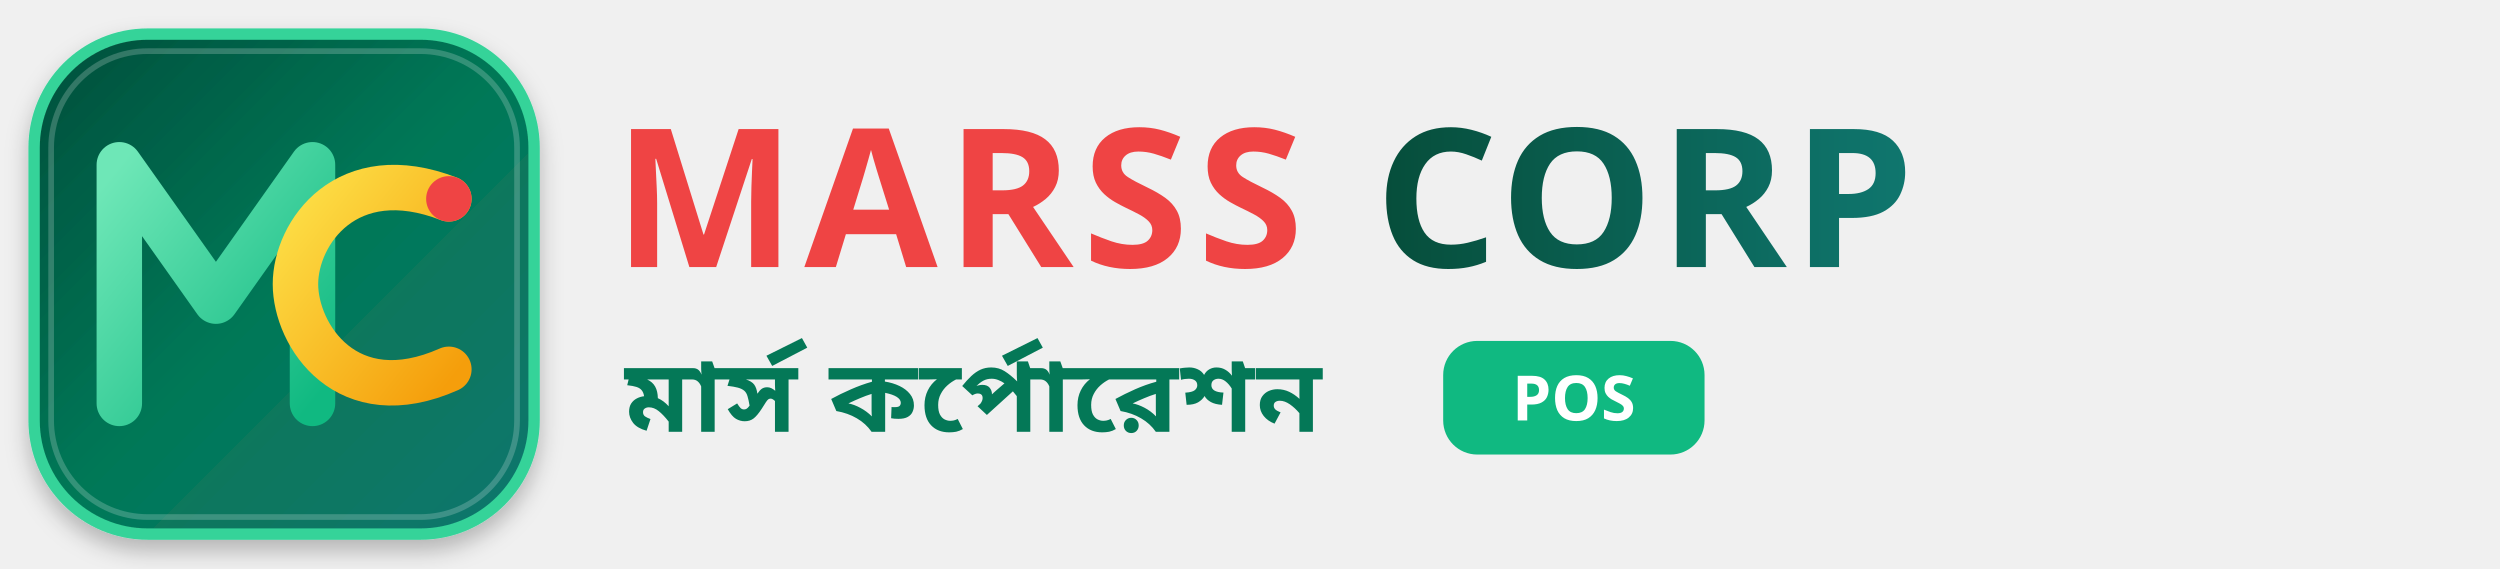
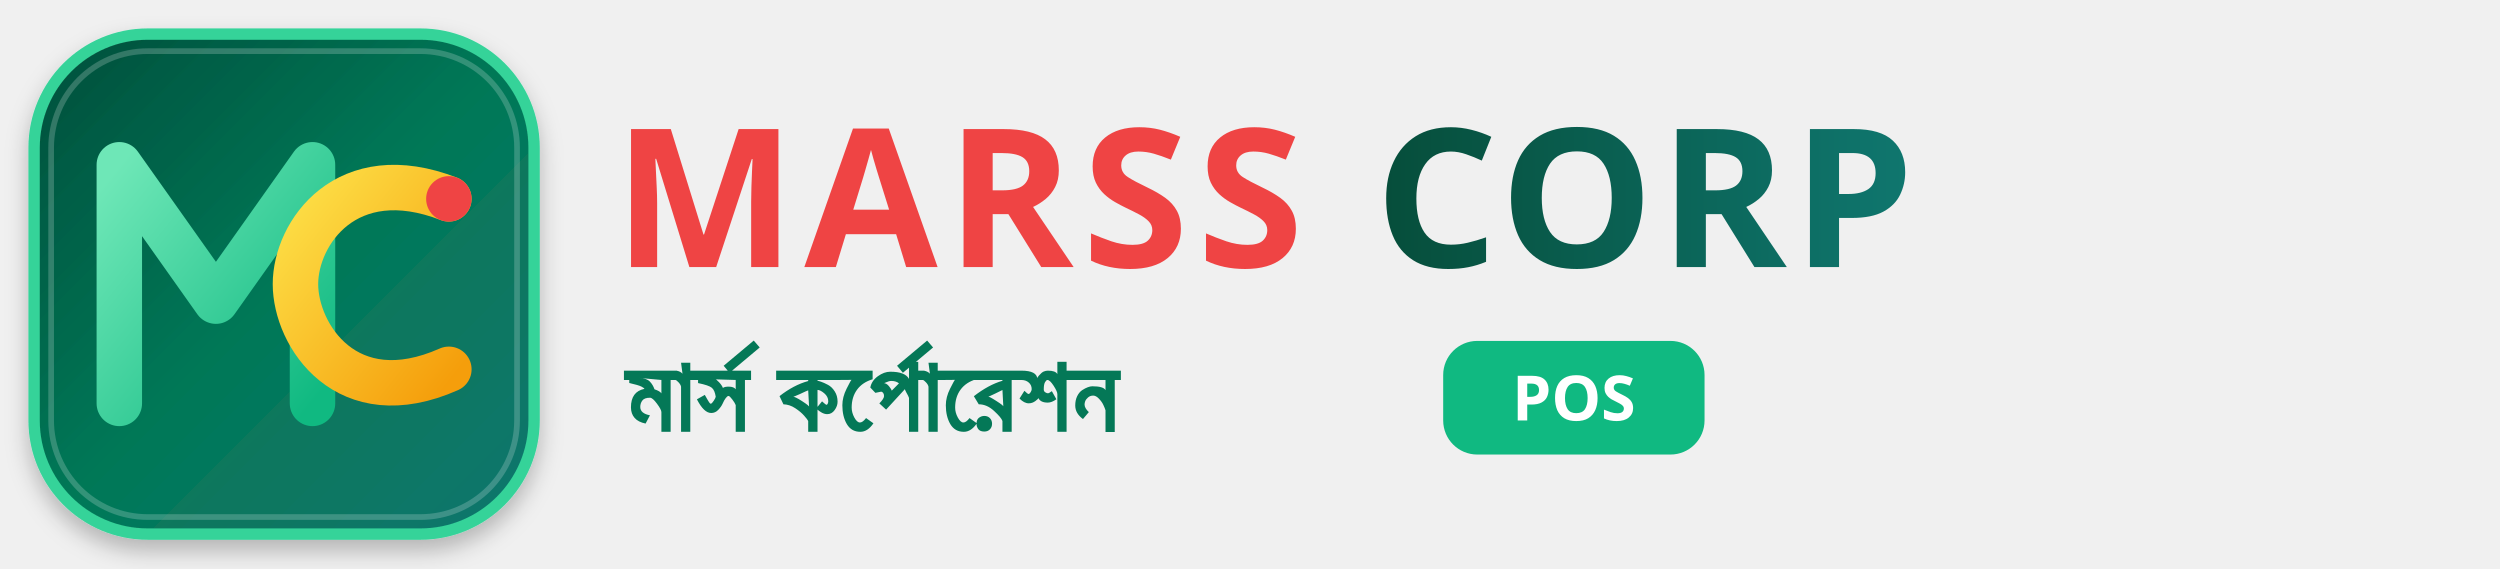
<svg xmlns="http://www.w3.org/2000/svg" viewBox="0 0 440 100" width="440" height="100">
  <defs>
    <linearGradient id="logoMcBg" x1="0%" y1="0%" x2="100%" y2="100%">
      <stop offset="0%" stop-color="#064e3b" />
      <stop offset="50%" stop-color="#047857" />
      <stop offset="100%" stop-color="#0f766e" />
    </linearGradient>
    <linearGradient id="logoMGrad" x1="0%" y1="0%" x2="100%" y2="100%">
      <stop offset="0%" stop-color="#6ee7b7" />
      <stop offset="100%" stop-color="#10b981" />
    </linearGradient>
    <linearGradient id="logoCGrad" x1="0%" y1="0%" x2="100%" y2="100%">
      <stop offset="0%" stop-color="#fde047" />
      <stop offset="100%" stop-color="#f59e0b" />
    </linearGradient>
    <linearGradient id="corpTextGrad" x1="0%" y1="0%" x2="100%" y2="0%">
      <stop offset="0%" stop-color="#064e3b" />
      <stop offset="100%" stop-color="#0f766e" />
    </linearGradient>
    <filter id="logoShadow" x="-10%" y="-10%" width="120%" height="120%">
      <feDropShadow dx="0" dy="2" stdDeviation="2" flood-color="#000000" flood-opacity="0.25" />
    </filter>
  </defs>
  <g transform="translate(6, 6)">
    <rect x="0" y="0" width="88" height="88" rx="20" fill="url(#logoMcBg)" stroke="#34d399" stroke-width="2" filter="url(#logoShadow)" />
    <rect x="3" y="3" width="82" height="82" rx="17" fill="none" stroke="#ffffff" stroke-opacity="0.2" stroke-width="1" />
    <g transform="translate(10, 13)">
      <path d="M 5 52 V 10 L 22 34 L 39 10 V 52" fill="none" stroke="url(#logoMGrad)" stroke-width="8" stroke-linecap="round" stroke-linejoin="round" />
      <path d="M 63 16 C 45 9 36 22 36 31 C 36 40 45 54 63 46" fill="none" stroke="url(#logoCGrad)" stroke-width="8" stroke-linecap="round" />
      <circle cx="63" cy="16" r="4" fill="#ef4444" />
    </g>
  </g>
-   <text x="108" y="47" font-family="'Poppins', 'Montserrat', 'Segoe UI', sans-serif" font-weight="900" font-size="34" fill="#ef4444" letter-spacing="1.5">MARSS</text>
-   <text x="242" y="47" font-family="'Poppins', 'Montserrat', 'Segoe UI', sans-serif" font-weight="800" font-size="34" fill="url(#corpTextGrad)" letter-spacing="1">CORP</text>
-   <text x="110" y="76" font-family="'Hind Siliguri', 'Noto Sans Bengali', sans-serif" font-weight="700" font-size="18" fill="#047857" letter-spacing="0.5">মার্স কর্পোরেশন</text>
+   <text x="108" y="47" font-family="'Valley Sans', 'Montserrat', 'Segoe UI', sans-serif" font-weight="900" font-size="34" fill="#ef4444" letter-spacing="1.5">MARSS</text>
+   <text x="242" y="47" font-family="'Valley Sans', 'Montserrat', 'Segoe UI', sans-serif" font-weight="800" font-size="34" fill="url(#corpTextGrad)" letter-spacing="1">CORP</text>
+   <text x="110" y="76" font-family="'Baloo Da 2', sans-serif" font-weight="700" font-size="18" fill="#047857" letter-spacing="0.5">মার্স কর্পোরেশন</text>
  <rect x="254" y="60" width="46" height="20" rx="6" fill="#10b981" />
-   <text x="277" y="74" font-family="'Poppins', sans-serif" font-weight="800" font-size="11" fill="#ffffff" text-anchor="middle">POS</text>
+   <text x="277" y="74" font-family="'Valley Sans', sans-serif" font-weight="800" font-size="11" fill="#ffffff" text-anchor="middle">POS</text>
</svg>
